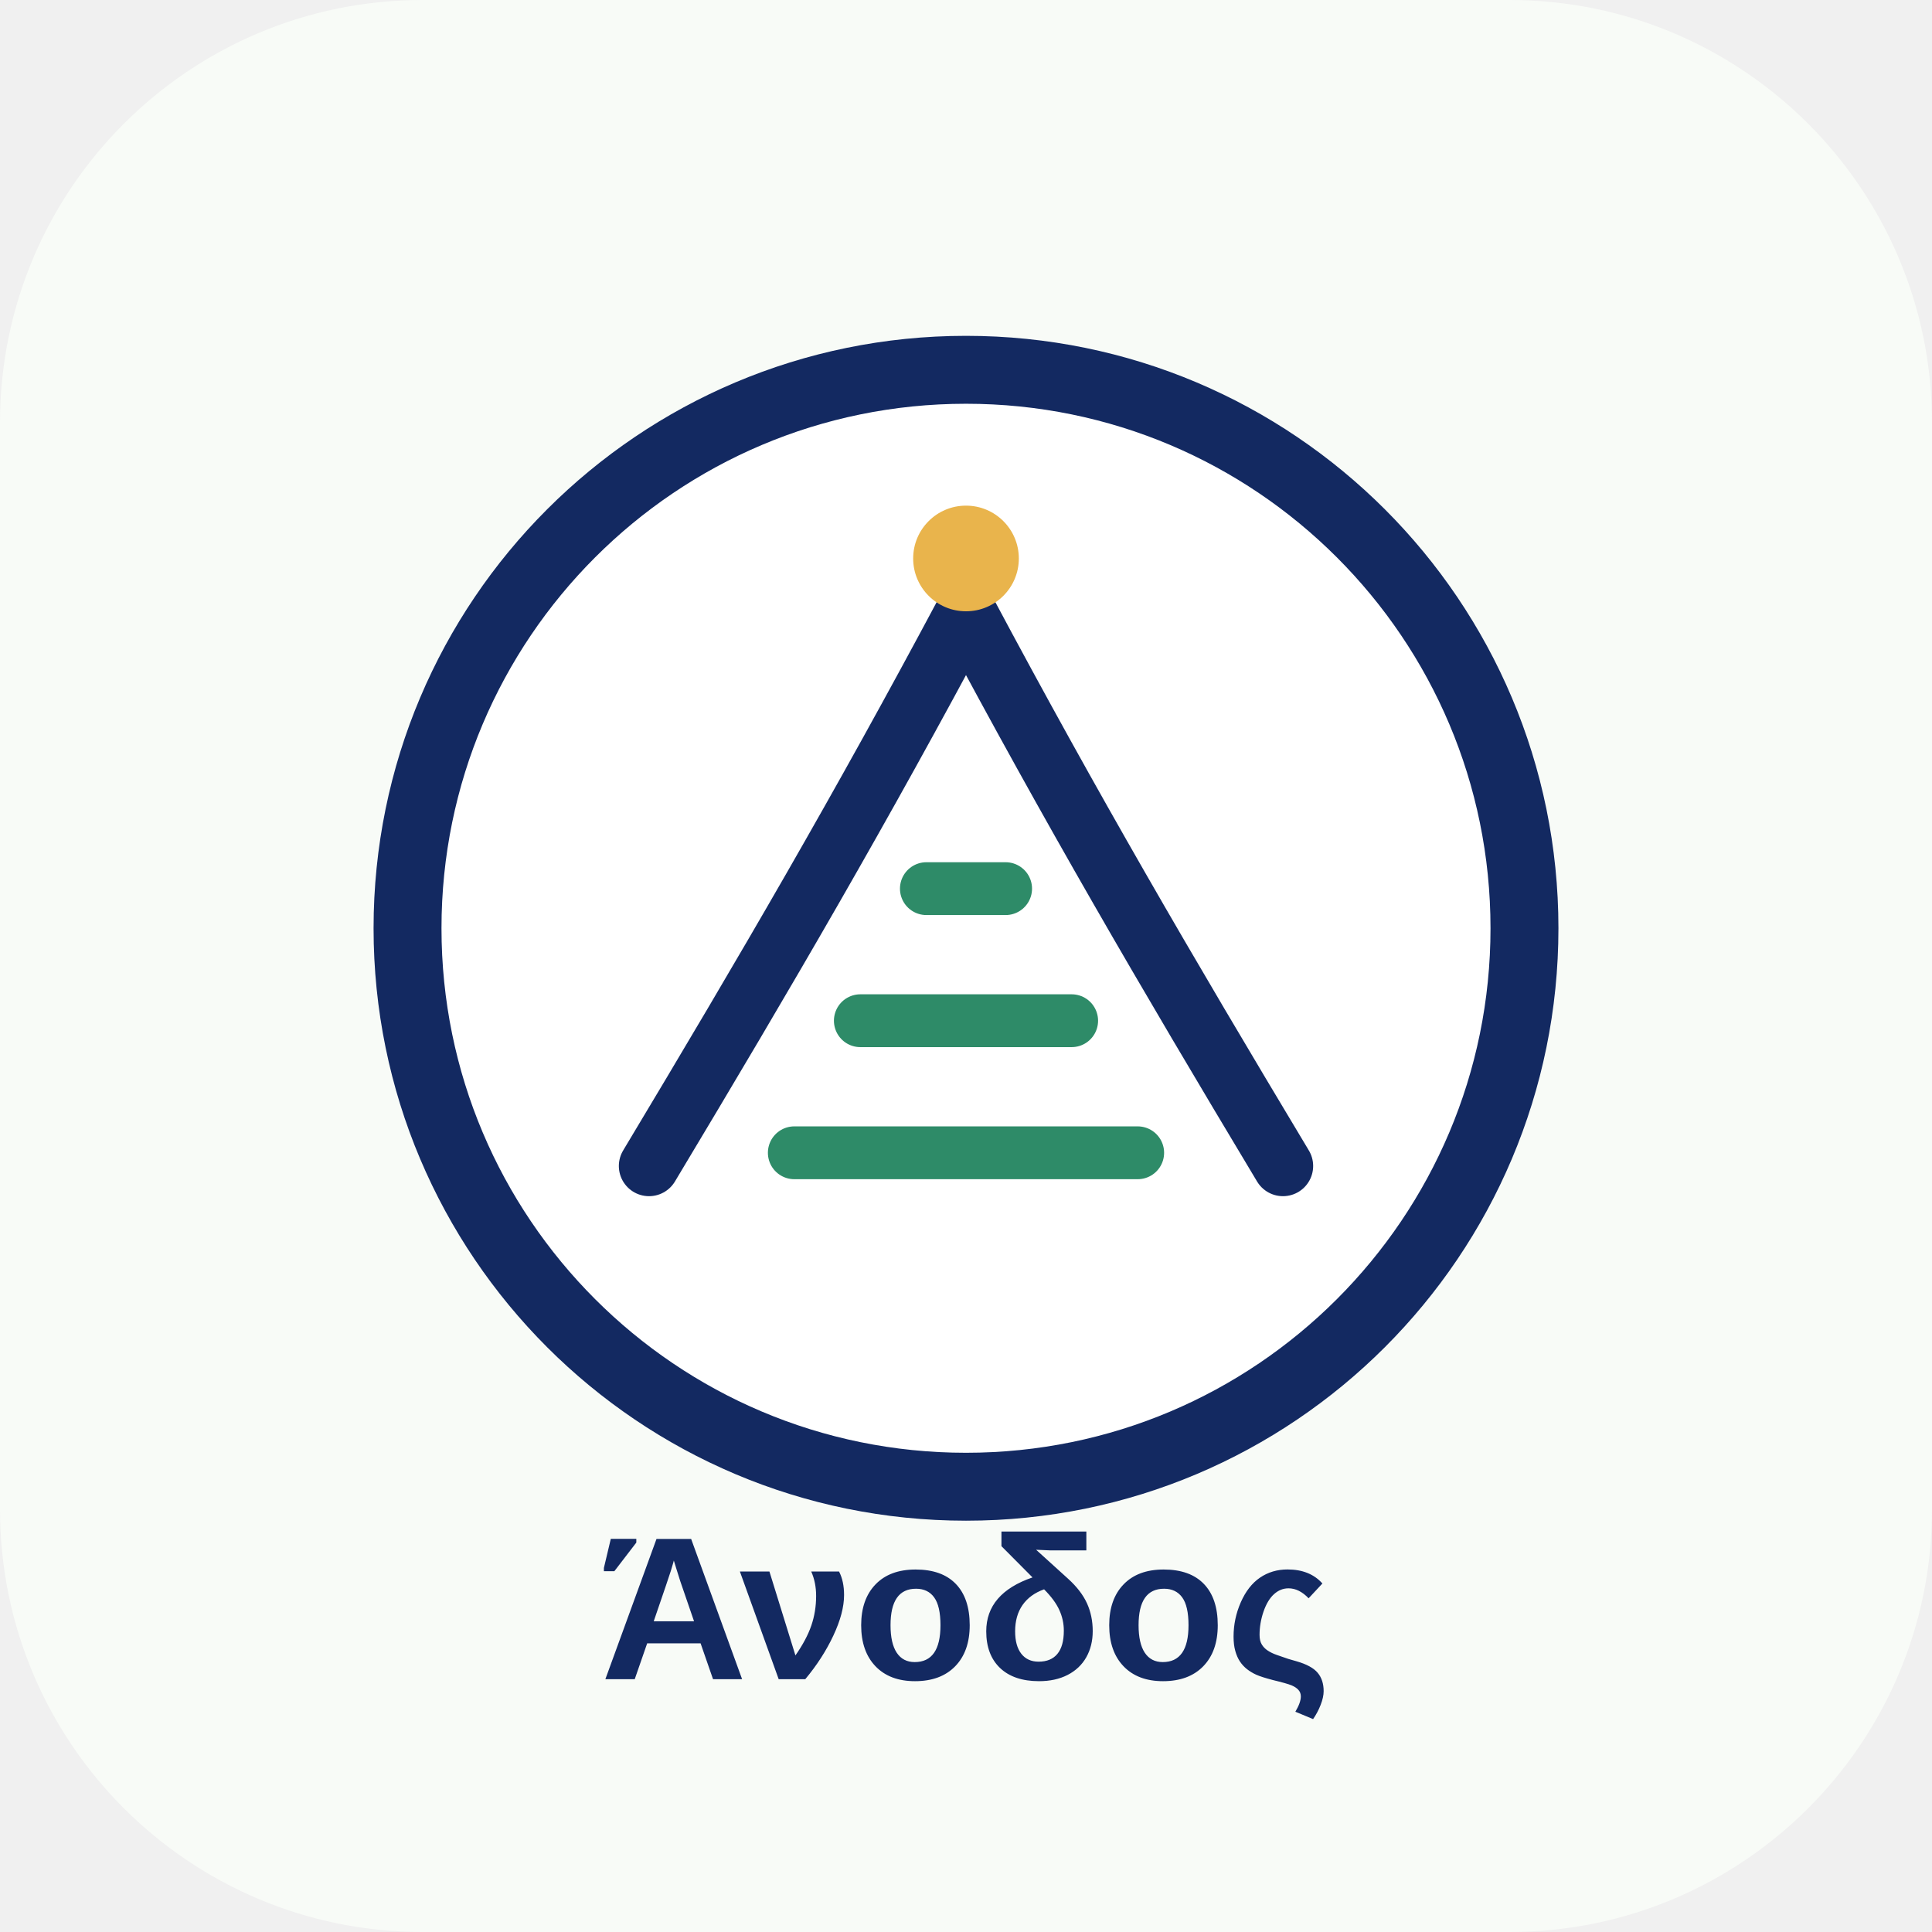
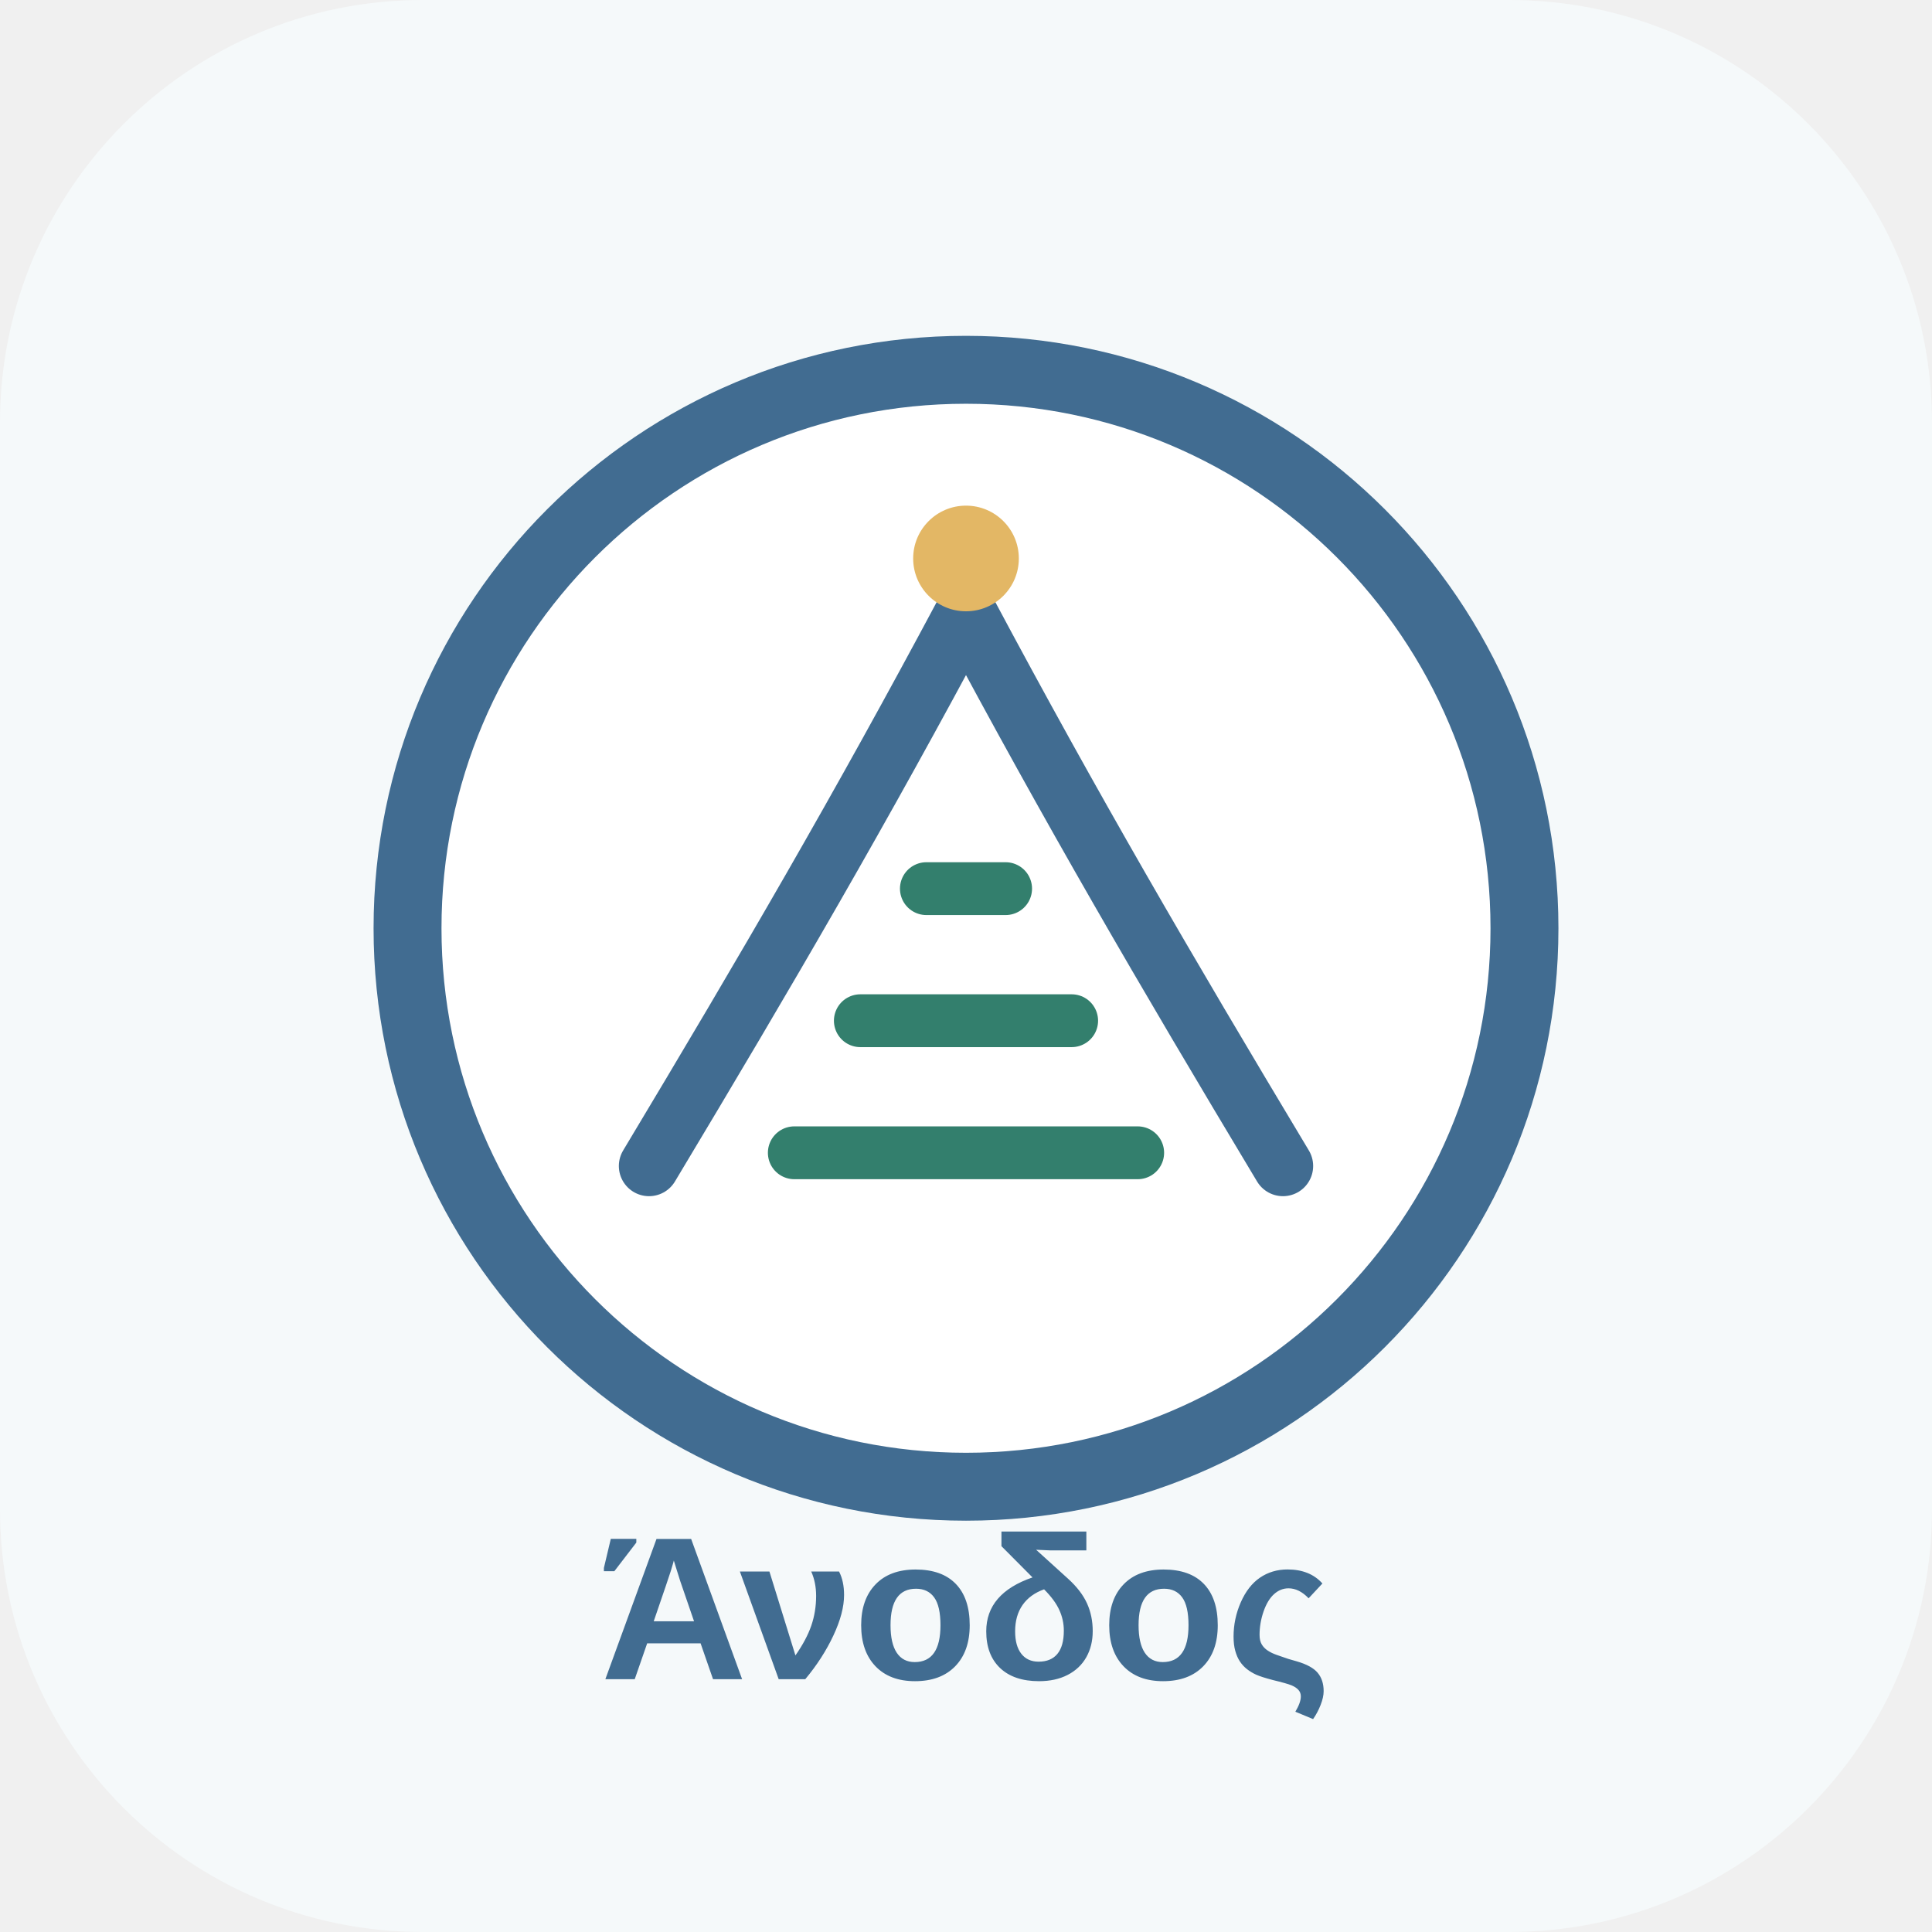
<svg xmlns="http://www.w3.org/2000/svg" width="512" height="512" viewBox="0 0 512 512" fill="none">
-   <rect width="512" height="512" rx="112" fill="#F8FBF7" />
-   <circle cx="256" cy="246" r="148" fill="#FFFFFF" stroke="#132961" stroke-width="18" />
-   <path d="M172 309C203.5 256.5 228 214.5 256 162C284 214.5 308.5 256.5 340 309" stroke="#132961" stroke-width="16" stroke-linecap="round" stroke-linejoin="round" />
-   <path d="M210.5 305.5H301.5" stroke="#2E8B68" stroke-width="14" stroke-linecap="round" />
-   <path d="M228 270.5H284" stroke="#2E8B68" stroke-width="14" stroke-linecap="round" />
-   <path d="M245.5 235.5H266.5" stroke="#2E8B68" stroke-width="14" stroke-linecap="round" />
-   <circle cx="256" cy="148" r="14" fill="#E9B44C" />
-   <text x="256" y="445" text-anchor="middle" fill="#132961" font-family="Avenir Next, Helvetica Neue, Arial, sans-serif" font-size="54" font-weight="600">Άνοδος</text>
+   <rect width="512" height="512" rx="112" fill="#F5F9FA" />
+   <circle cx="256" cy="246" r="148" fill="#FFFFFF" stroke="#416C91" stroke-width="18" />
+   <path d="M172 309C203.5 256.5 228 214.5 256 162C284 214.5 308.5 256.5 340 309" stroke="#416C91" stroke-width="16" stroke-linecap="round" stroke-linejoin="round" />
+   <path d="M210.5 305.5H301.5" stroke="#337F6D" stroke-width="14" stroke-linecap="round" />
+   <path d="M228 270.5H284" stroke="#337F6D" stroke-width="14" stroke-linecap="round" />
+   <path d="M245.5 235.5H266.5" stroke="#337F6D" stroke-width="14" stroke-linecap="round" />
+   <circle cx="256" cy="148" r="14" fill="#E3B765" />
+   <text x="256" y="445" text-anchor="middle" fill="#416C91" font-family="Avenir Next, Helvetica Neue, Arial, sans-serif" font-size="54" font-weight="600">Άνοδος</text>
</svg>
